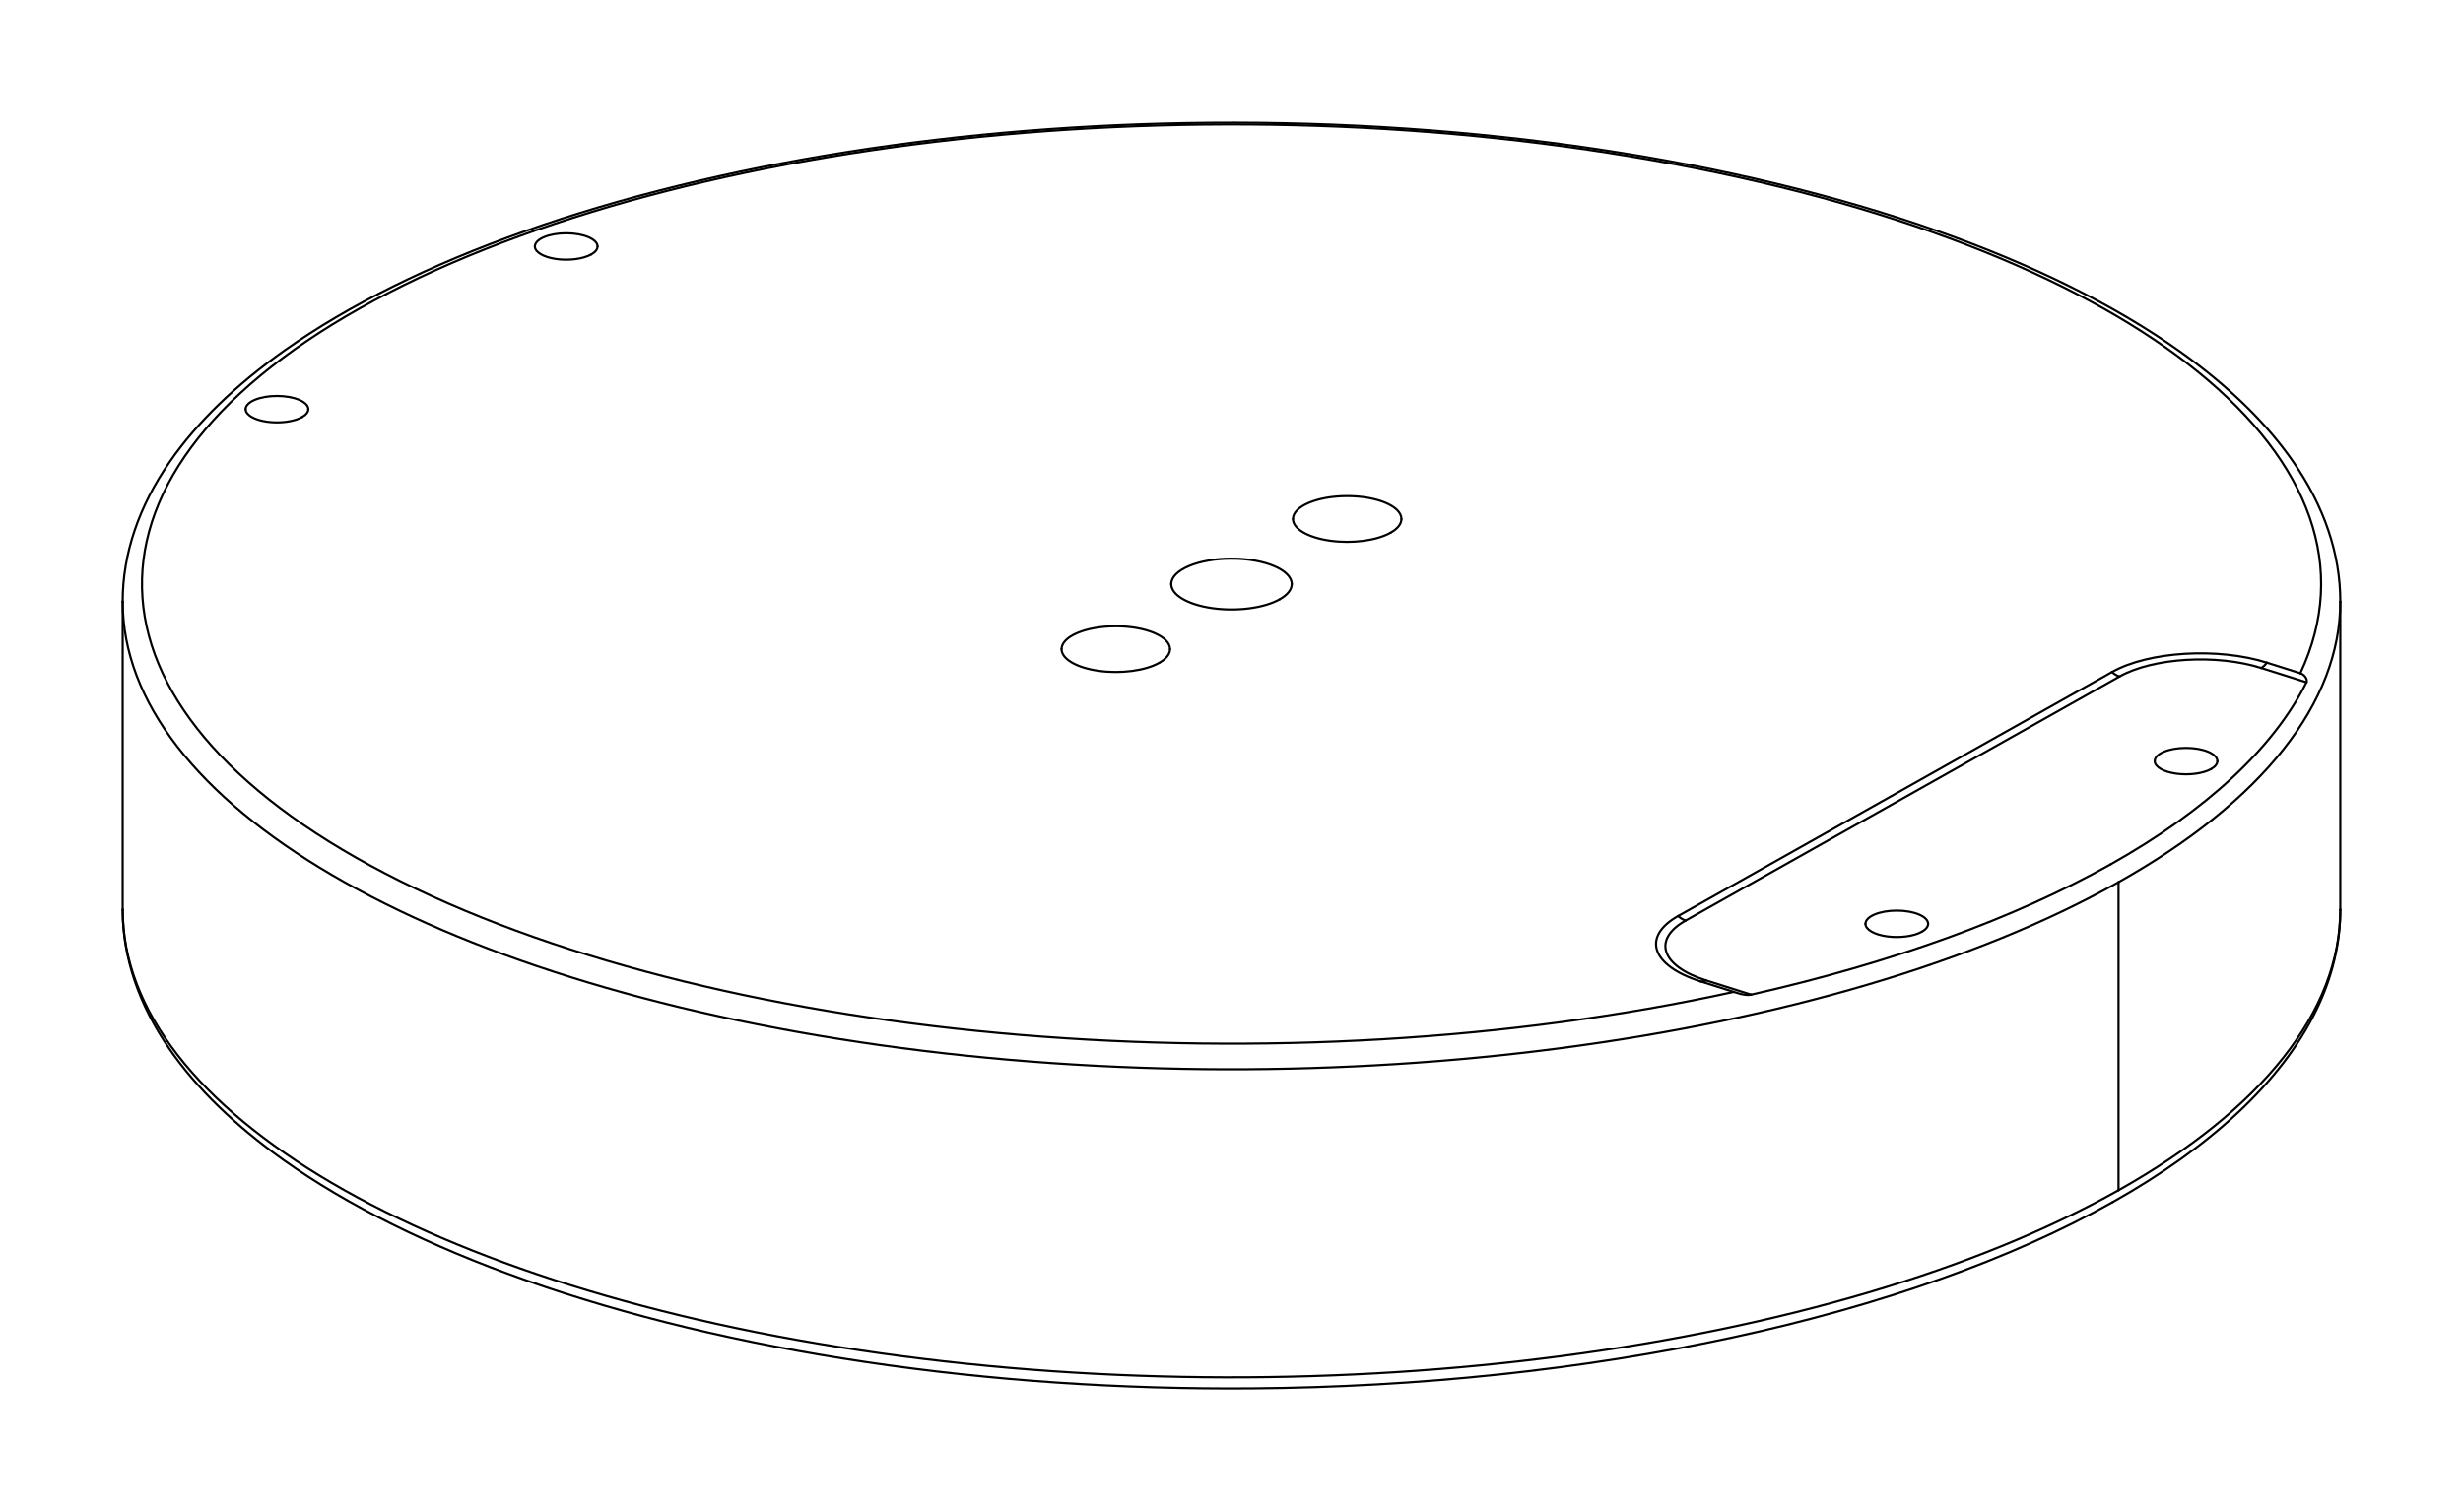
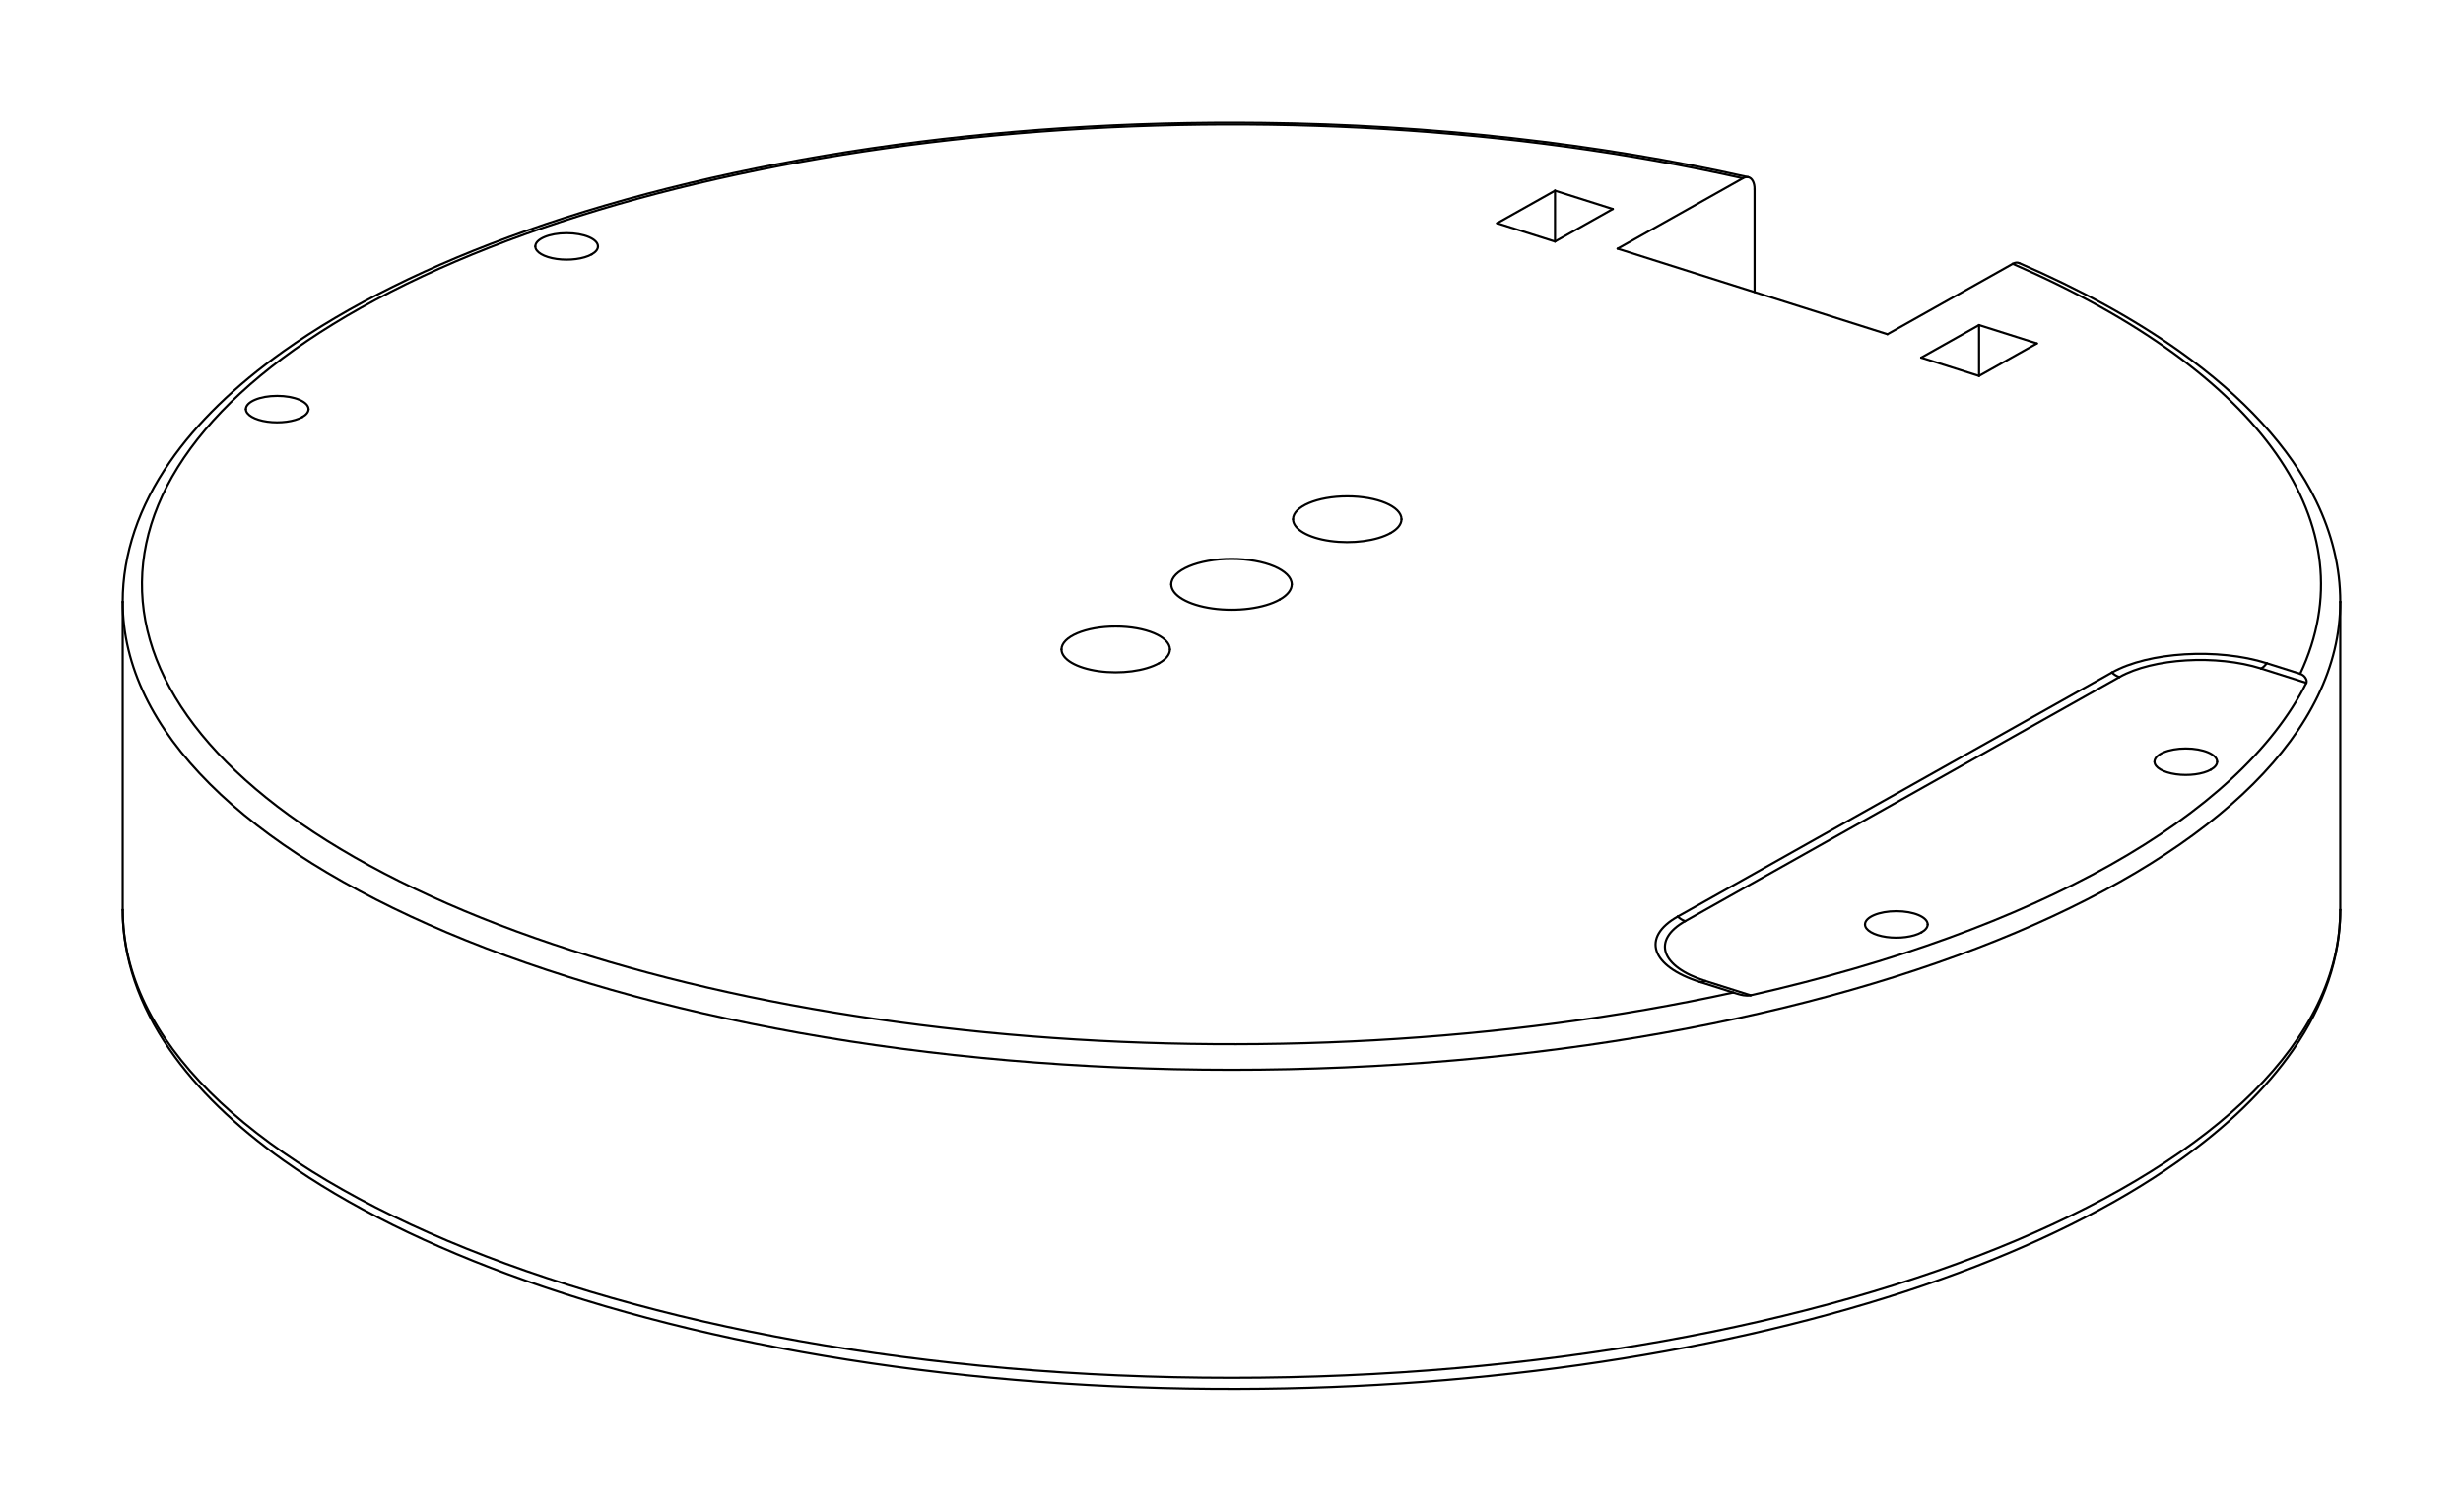
- <svg xmlns="http://www.w3.org/2000/svg" width="102.18mm" height="62.703mm" viewBox="-51.09 -31.578 102.18 62.703" version="1.1">
+ <svg xmlns="http://www.w3.org/2000/svg" width="102.18mm" height="62.724mm" viewBox="-50.929 -31.679 102.18 62.724" version="1.1">
  <g transform="scale(1,-1)" stroke-linecap="round">
    <g fill="none" stroke="rgb(0,0,0)" stroke-width="0.09" id="visible">
-       <path d="M 36.8,-5.026 A 46.0,19.407 0.0 0,1 46.0,6.619" />
-       <path d="M -46.0,6.619 A 46.0,19.407 0.0 0,1 36.8,-5.026" />
-       <line x1="36.8" y1="-5.026" x2="36.8" y2="-17.809" />
-       <path d="M 36.8,-17.809 A 46.0,19.407 0.0 0,1 46.0,-6.165" />
-       <path d="M -46.0,-6.165 A 46.0,19.407 0.0 0,1 36.8,-17.809" />
-       <path d="M 36.47,-4.287 A 45.587,19.233 0.0 0,1 44.597,3.267" />
-       <path d="M 44.341,3.643 C 44.456,3.607 44.545,3.52 44.586,3.428 C 44.612,3.37 44.619,3.31 44.597,3.267" />
-       <path d="M 21.557,-9.693 C 21.466,-9.714 21.362,-9.709 21.263,-9.693 C 21.105,-9.666 20.952,-9.615 20.836,-9.579" />
-       <path d="M 21.557,-9.693 A 45.587,19.233 0.0 0,1 36.47,-4.287" />
-       <path d="M 28.64,-7.083 A 1.3,0.548 0.0 0,1 28.9,-6.754" />
-       <path d="M 28.9,-6.754 A 1.3,0.548 0.0 0,1 26.3,-6.754" />
-       <path d="M 26.3,-6.754 A 1.3,0.548 0.0 0,1 28.64,-7.083" />
-       <path d="M 40.64,-0.332 A 1.3,0.548 0.0 0,1 40.9,-0.003" />
-       <path d="M 40.9,-0.003 A 1.3,0.548 0.0 0,1 38.3,-0.003" />
-       <path d="M 38.3,-0.003 A 1.3,0.548 0.0 0,1 40.64,-0.332" />
-       <line x1="42.952" y1="4.083" x2="44.341" y2="3.643" />
-       <path d="M 36.53,3.695 A 4.587,1.935 180.0 0,0 42.952,4.083" />
-       <line x1="18.53" y1="-6.43" x2="36.53" y2="3.695" />
-       <line x1="20.836" y1="-9.579" x2="19.448" y2="-9.139" />
-       <path d="M 19.448,-9.139 A 4.587,1.935 180.0 0,0 18.53,-6.43" />
-       <path d="M -38.56,14.271 A 1.3,0.548 0.0 0,1 -38.3,14.6" />
-       <path d="M -38.3,14.6 A 1.3,0.548 0.0 0,1 -40.9,14.6" />
-       <path d="M -40.9,14.6 A 1.3,0.548 0.0 0,1 -38.56,14.271" />
-       <path d="M -3.0,4.074 A 2.25,0.949 0.0 0,1 -2.55,4.644" />
-       <path d="M -2.55,4.644 A 2.25,0.949 0.0 0,1 -7.05,4.644" />
-       <path d="M -7.05,4.644 A 2.25,0.949 0.0 0,1 -3.0,4.074" />
-       <path d="M -26.56,21.022 A 1.3,0.548 0.0 0,1 -26.3,21.351" />
-       <path d="M -26.3,21.351 A 1.3,0.548 0.0 0,1 -28.9,21.351" />
-       <path d="M -28.9,21.351 A 1.3,0.548 0.0 0,1 -26.56,21.022" />
-       <path d="M 2.0,6.711 A 2.5,1.055 0.0 0,1 2.5,7.344" />
-       <path d="M 2.5,7.344 A 2.5,1.055 0.0 0,1 -2.5,7.344" />
-       <path d="M -2.5,7.344 A 2.5,1.055 0.0 0,1 2.0,6.711" />
-       <path d="M 6.6,9.474 A 2.25,0.949 0.0 0,1 7.05,10.044" />
-       <path d="M 7.05,10.044 A 2.25,0.949 0.0 0,1 2.55,10.044" />
-       <path d="M 2.55,10.044 A 2.25,0.949 0.0 0,1 6.6,9.474" />
-       <path d="M 44.341,3.643 A 45.2,19.07 0.0 1,1 20.836,-9.579" />
-       <line x1="18.84" y1="-6.619" x2="36.84" y2="3.507" />
-       <path d="M 19.68,-9.099 A 4.2,1.772 180.0 0,0 18.84,-6.619" />
-       <path d="M 36.84,3.507 A 4.2,1.772 180.0 0,0 42.72,3.861" />
-       <line x1="21.557" y1="-9.693" x2="19.68" y2="-9.099" />
-       <line x1="42.72" y1="3.861" x2="44.597" y2="3.267" />
-       <path d="M 42.952,4.083 A 0.8,0.435 72.442 0,0 42.72,3.861" />
-       <path d="M 19.448,-9.139 A 0.8,0.435 -107.558 0,1 19.68,-9.099" />
-       <path d="M 36.53,3.695 A 0.8,0.58 119.359 0,1 36.84,3.507" />
-       <path d="M 18.53,-6.43 A 0.8,0.58 119.359 0,1 18.84,-6.619" />
-       <line x1="46.0" y1="-6.165" x2="46.0" y2="6.619" />
-       <line x1="-46.0" y1="-6.165" x2="-46.0" y2="6.619" />
-       <path d="M 46.0,6.619 C 46.002,8.601 45.326,10.571 44.051,12.412 C 42.926,14.039 41.338,15.577 39.343,16.996 C 36.672,18.898 33.265,20.587 29.3,21.988 C 25.112,23.47 20.302,24.627 15.167,25.391 C 10.033,26.157 4.575,26.529 -0.865,26.485 C -6.021,26.444 -11.16,26.03 -15.992,25.265 C -20.825,24.501 -25.351,23.387 -29.318,21.982 C -33.235,20.596 -36.607,18.929 -39.261,17.054 C -41.29,15.622 -42.904,14.068 -44.044,12.422 C -45.324,10.578 -46.002,8.605 -46.0,6.619" />
-       <path d="M 36.552,-18.304 C 40.65,-16 43.571,-13.29 45.003,-10.335 C 45.661,-8.981 46.001,-7.575 46.0,-6.165" />
-       <path d="M -46.0,-6.165 C -46.002,-8.148 -45.326,-10.117 -44.051,-11.959 C -42.926,-13.586 -41.338,-15.123 -39.343,-16.543 C -36.672,-18.444 -33.265,-20.134 -29.3,-21.535 C -25.112,-23.017 -20.302,-24.174 -15.167,-24.938 C -10.033,-25.704 -4.575,-26.076 0.865,-26.031 C 7.764,-25.979 14.633,-25.25 20.782,-23.918 C 26.935,-22.591 32.368,-20.661 36.552,-18.304" />
+       <path d="M -45.839,-6.074 A 46.0,19.418 0.0 0,1 46.161,-6.074" />
+       <path d="M 46.161,6.708 A 46.0,19.418 180.0 1,0 -45.839,6.708" />
+       <line x1="21.861" y1="23.83" x2="21.861" y2="19.559" />
+       <path d="M 32.84,20.763 Q 32.717,20.815 32.571,20.733" />
+       <line x1="27.374" y1="17.812" x2="32.571" y2="20.733" />
+       <path d="M 21.861,23.83 C 21.863,24.095 21.759,24.293 21.602,24.326" />
+       <path d="M 21.602,24.326 Q 21.495,24.349 21.375,24.282" />
+       <path d="M 20.975,-9.504 A 45.2,19.081 -180.0 1,0 21.375,24.282" />
+       <path d="M 21.697,-9.619 C 21.605,-9.639 21.501,-9.634 21.403,-9.618 C 21.244,-9.591 21.091,-9.54 20.975,-9.504" />
+       <path d="M 21.697,-9.619 A 45.587,19.244 0.0 0,1 44.753,3.344" />
+       <path d="M 44.497,3.721 C 44.612,3.684 44.701,3.597 44.742,3.505 C 44.768,3.447 44.775,3.387 44.753,3.344" />
+       <path d="M 32.571,20.733 A 45.2,19.081 -180.0 0,0 44.497,3.721" />
+       <line x1="16.179" y1="21.36" x2="21.375" y2="24.282" />
+       <line x1="27.374" y1="17.812" x2="16.179" y2="21.36" />
+       <line x1="43.109" y1="4.16" x2="44.497" y2="3.721" />
+       <line x1="20.975" y1="-9.504" x2="19.588" y2="-9.064" />
+       <path d="M 36.686,3.775 A 4.587,1.936 180.0 0,0 43.109,4.16" />
+       <path d="M 19.588,-9.064 A 4.587,1.936 180.0 0,0 18.673,-6.353" />
+       <line x1="18.673" y1="-6.353" x2="36.686" y2="3.775" />
+       <path d="M -38.39,14.374 A 1.3,0.549 0.0 0,1 -38.13,14.703" />
+       <path d="M -38.13,14.703 A 1.3,0.549 0.0 0,1 -40.73,14.703" />
+       <path d="M -40.73,14.703 A 1.3,0.549 0.0 0,1 -38.39,14.374" />
+       <path d="M -26.382,21.125 A 1.3,0.549 0.0 0,1 -26.121,21.455" />
+       <path d="M -26.121,21.455 A 1.3,0.549 0.0 0,1 -28.721,21.455" />
+       <path d="M -28.721,21.455 A 1.3,0.549 0.0 0,1 -26.382,21.125" />
+       <path d="M -2.843,4.162 A 2.25,0.95 0.0 0,1 -2.393,4.733" />
+       <path d="M -2.393,4.733 A 2.25,0.95 0.0 0,1 -6.893,4.733" />
+       <path d="M -6.893,4.733 A 2.25,0.95 0.0 0,1 -2.843,4.162" />
+       <path d="M 2.16,6.8 A 2.5,1.055 0.0 0,1 2.661,7.433" />
+       <path d="M 2.661,7.433 A 2.5,1.055 0.0 0,1 -2.339,7.433" />
+       <path d="M -2.339,7.433 A 2.5,1.055 0.0 0,1 2.16,6.8" />
+       <path d="M 6.764,9.564 A 2.25,0.95 0.0 0,1 7.214,10.134" />
+       <path d="M 7.214,10.134 A 2.25,0.95 0.0 0,1 2.714,10.134" />
+       <path d="M 2.714,10.134 A 2.25,0.95 0.0 0,1 6.764,9.564" />
+       <line x1="13.579" y1="21.656" x2="11.18" y2="22.417" />
+       <line x1="13.579" y1="21.656" x2="15.981" y2="23.007" />
+       <line x1="11.18" y1="22.417" x2="13.582" y2="23.767" />
+       <line x1="15.981" y1="23.007" x2="13.582" y2="23.767" />
+       <line x1="31.172" y1="16.08" x2="28.773" y2="16.841" />
+       <line x1="31.172" y1="16.08" x2="33.574" y2="17.43" />
+       <line x1="28.773" y1="16.841" x2="31.174" y2="18.191" />
+       <line x1="33.574" y1="17.43" x2="31.174" y2="18.191" />
+       <path d="M 28.783,-7.008 A 1.3,0.549 0.0 0,1 29.043,-6.679" />
+       <path d="M 29.043,-6.679 A 1.3,0.549 0.0 0,1 26.443,-6.679" />
+       <path d="M 26.443,-6.679 A 1.3,0.549 0.0 0,1 28.783,-7.008" />
+       <path d="M 40.791,-0.257 A 1.3,0.549 0.0 0,1 41.052,0.073" />
+       <path d="M 41.052,0.073 A 1.3,0.549 0.0 0,1 38.452,0.073" />
+       <path d="M 38.452,0.073 A 1.3,0.549 0.0 0,1 40.791,-0.257" />
+       <line x1="13.582" y1="21.658" x2="13.582" y2="23.767" />
+       <line x1="31.174" y1="16.082" x2="31.174" y2="18.191" />
+       <path d="M 19.588,-9.064 A 0.8,0.435 -107.586 0,1 19.82,-9.024" />
+       <line x1="21.697" y1="-9.619" x2="19.82" y2="-9.024" />
+       <line x1="18.983" y1="-6.542" x2="36.996" y2="3.586" />
+       <path d="M 19.82,-9.024 A 4.2,1.773 180.0 0,0 18.983,-6.542" />
+       <path d="M 36.996,3.586 A 4.2,1.773 180.0 0,0 42.877,3.939" />
+       <line x1="42.877" y1="3.939" x2="44.753" y2="3.344" />
+       <path d="M 43.109,4.16 A 0.8,0.435 72.414 0,0 42.877,3.939" />
+       <path d="M 36.686,3.775 A 0.8,0.58 119.346 0,1 36.996,3.586" />
+       <path d="M 18.673,-6.353 A 0.8,0.58 119.346 0,1 18.983,-6.542" />
+       <line x1="46.161" y1="-6.074" x2="46.161" y2="6.708" />
+       <line x1="-45.839" y1="-6.074" x2="-45.839" y2="6.708" />
+       <path d="M -45.839,-6.074 C -45.841,-8.059 -45.164,-10.031 -43.887,-11.874 C -42.761,-13.504 -41.17,-15.043 -39.173,-16.464 C -36.496,-18.369 -33.082,-20.06 -29.11,-21.463 C -24.872,-22.96 -19.998,-24.126 -14.796,-24.889 C -9.595,-25.653 -4.067,-26.013 1.433,-25.947 C 6.541,-25.888 11.624,-25.461 16.401,-24.691 C 21.18,-23.922 25.652,-22.81 29.574,-21.412 C 33.464,-20.027 36.813,-18.364 39.45,-16.496 C 41.471,-15.064 43.078,-13.512 44.213,-11.868 C 45.488,-10.027 46.163,-8.057 46.161,-6.074" />
+       <path d="M 46.161,6.708 C 46.162,8.126 45.818,9.54 45.154,10.902 C 44.069,13.129 42.138,15.218 39.494,17.098 C 37.618,18.433 35.38,19.664 32.84,20.763" />
+       <path d="M -45.839,6.708 C -45.841,8.693 -45.164,10.665 -43.887,12.508 C -42.761,14.138 -41.17,15.677 -39.173,17.098 C -36.496,19.003 -33.082,20.694 -29.11,22.097 C -24.872,23.595 -19.998,24.76 -14.796,25.523 C -9.595,26.287 -4.067,26.647 1.433,26.581 C 8.445,26.501 15.404,25.723 21.602,24.326" />
    </g>
  </g>
</svg>
